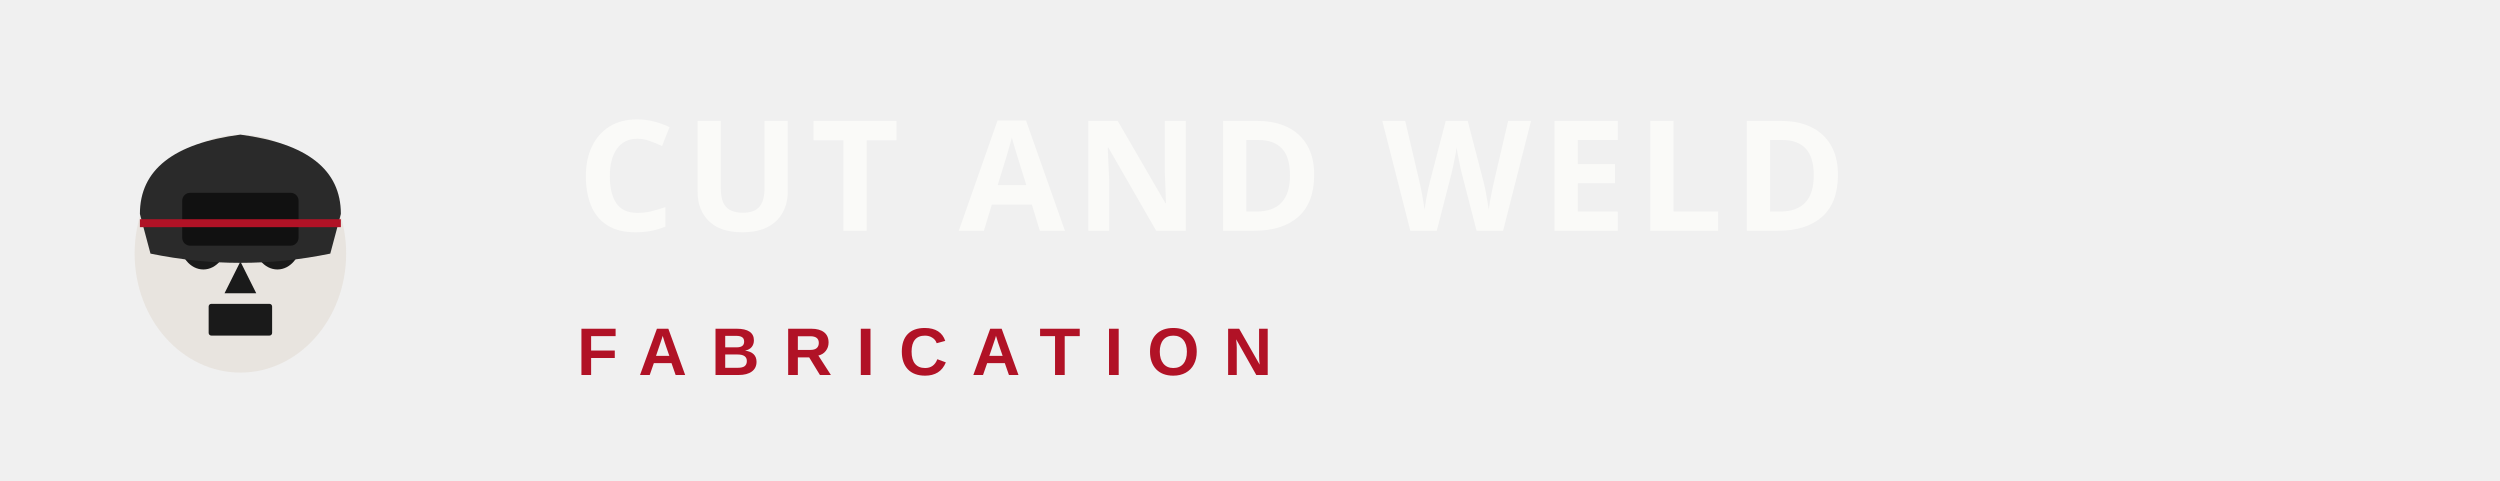
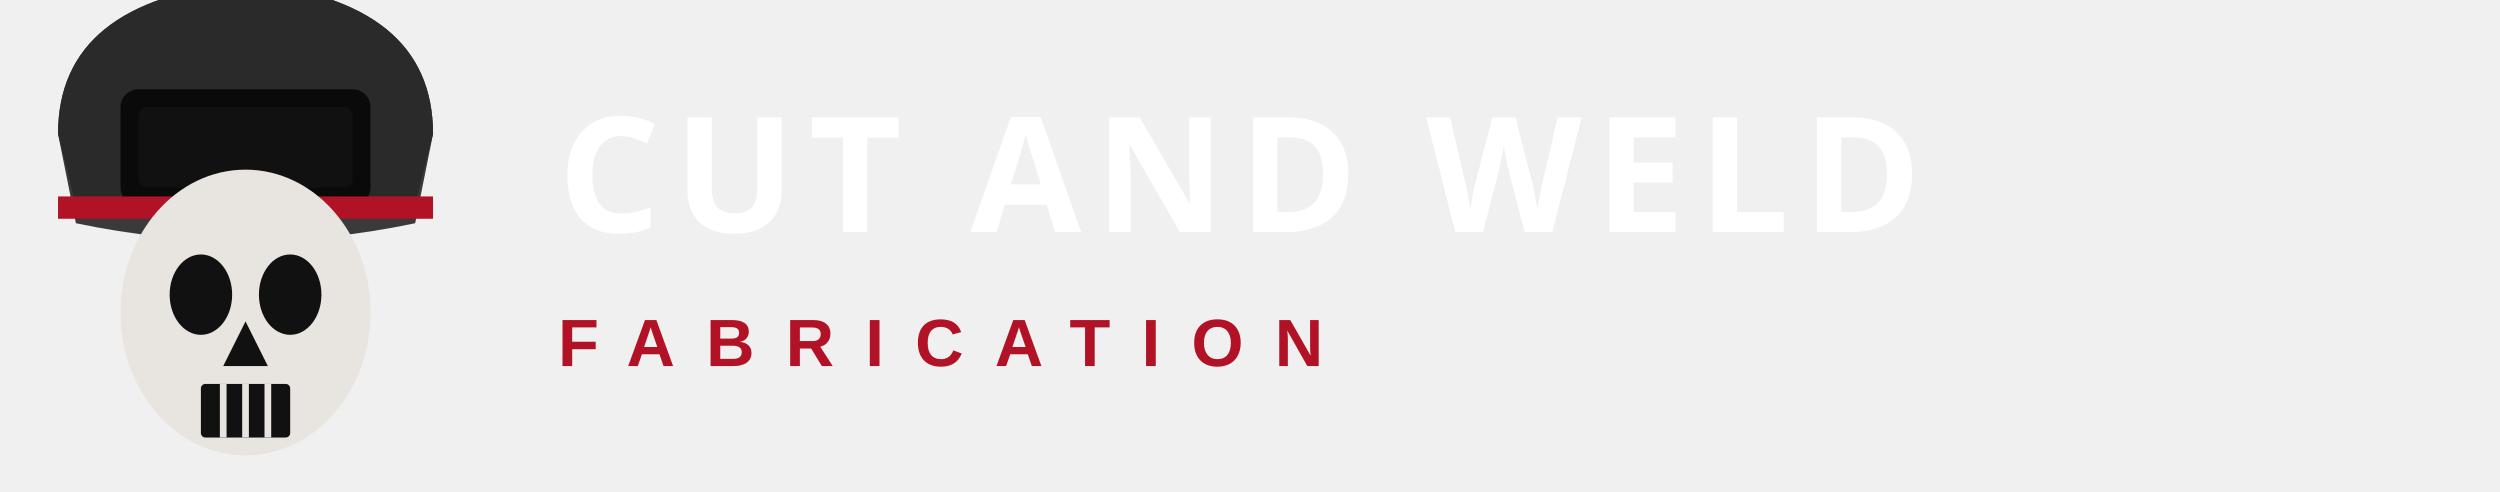
- <svg xmlns="http://www.w3.org/2000/svg" viewBox="0 0 520 100" width="520" height="100">
-   <g transform="translate(50,50) scale(0.55)">
-     <ellipse cx="0" cy="5" rx="40" ry="45" fill="#e8e4df" />
-     <ellipse cx="-14" cy="0" rx="9" ry="11" fill="#1a1a1a" />
-     <ellipse cx="14" cy="0" rx="9" ry="11" fill="#1a1a1a" />
-     <path d="M0 8 L-6 20 L6 20 Z" fill="#1a1a1a" />
-     <rect x="-12" y="24" width="24" height="12" rx="1" fill="#1a1a1a" />
-     <path d="M-38 -10 Q-38 -35 0 -40 Q38 -35 38 -10 L34 5 Q0 12 -34 5 Z" fill="#2a2a2a" />
-     <rect x="-22" y="-18" width="44" height="20" rx="3" fill="#111" />
-     <rect x="-38" y="-8" width="76" height="3" fill="#b11226" />
+ <svg xmlns="http://www.w3.org/2000/svg" viewBox="0 0 560 110" width="560" height="110">
+   <g transform="translate(55,58)">
+     <path d="M-42 -28 Q-42 -58 0 -62 Q42 -58 42 -28 L38 -8 Q0 0 -38 -8 Z" fill="#3a3a3a" />
+     <path d="M-42 -28 Q-42 -58 0 -62 Q42 -58 42 -28 L38 -12 Q0 -4 -38 -12 Z" fill="#2a2a2a" />
+     <rect x="-28" y="-38" width="56" height="26" rx="4" fill="#0a0a0a" />
+     <rect x="-24" y="-34" width="48" height="18" rx="2" fill="#111" />
+     <rect x="-42" y="-14" width="84" height="5" fill="#b11226" />
+     <ellipse cx="0" cy="12" rx="28" ry="32" fill="#e8e4df" />
+     <ellipse cx="-10" cy="8" rx="7" ry="9" fill="#111" />
+     <ellipse cx="10" cy="8" rx="7" ry="9" fill="#111" />
+     <path d="M0 14 L-5 24 L5 24 Z" fill="#111" />
+     <rect x="-10" y="28" width="20" height="12" rx="1" fill="#111" />
+     <line x1="-5" y1="28" x2="-5" y2="40" stroke="#e8e4df" stroke-width="1.5" />
+     <line x1="0" y1="28" x2="0" y2="40" stroke="#e8e4df" stroke-width="1.5" />
+     <line x1="5" y1="28" x2="5" y2="40" stroke="#e8e4df" stroke-width="1.5" />
  </g>
-   <text x="120" y="48" font-family="Arial Black, Impact, sans-serif" font-size="32" font-weight="700" fill="#fafaf8" letter-spacing="2">CUT AND WELD</text>
-   <text x="120" y="78" font-family="Arial, sans-serif" font-size="14" font-weight="600" fill="#b11226" letter-spacing="5">FABRICATION</text>
+   <text x="125" y="52" font-family="Impact, Arial Black, sans-serif" font-size="36" font-weight="700" fill="#ffffff" letter-spacing="3">CUT AND WELD</text>
+   <text x="125" y="82" font-family="Arial, Helvetica, sans-serif" font-size="15" font-weight="700" fill="#b11226" letter-spacing="7">FABRICATION</text>
</svg>
